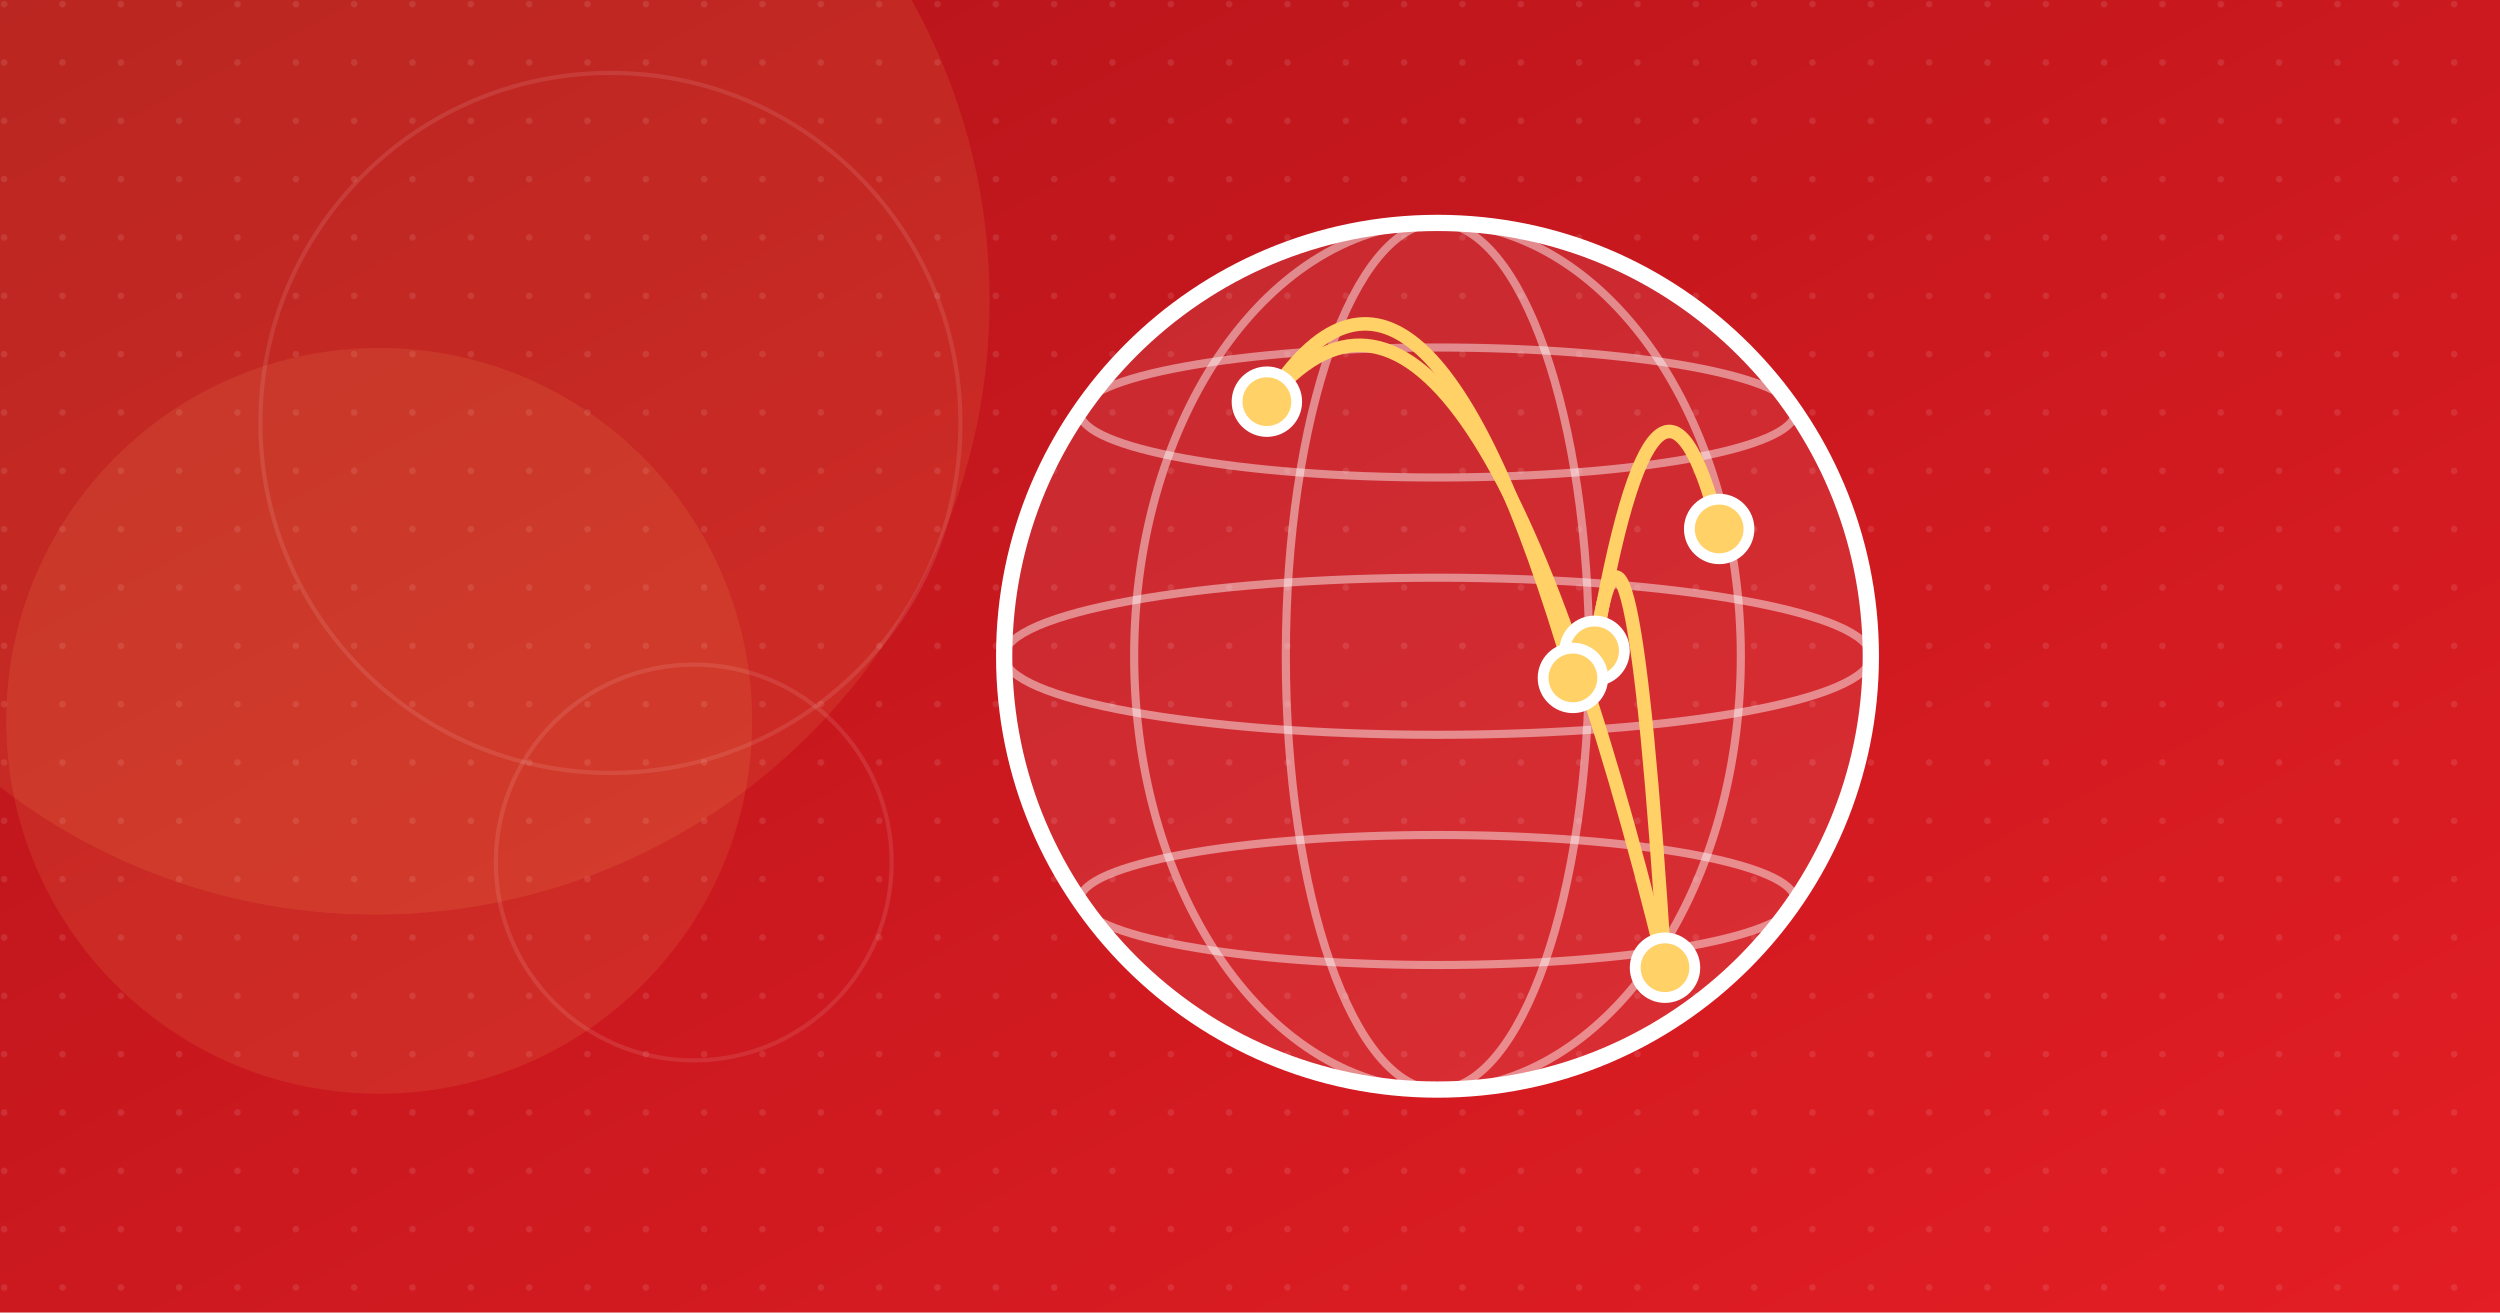
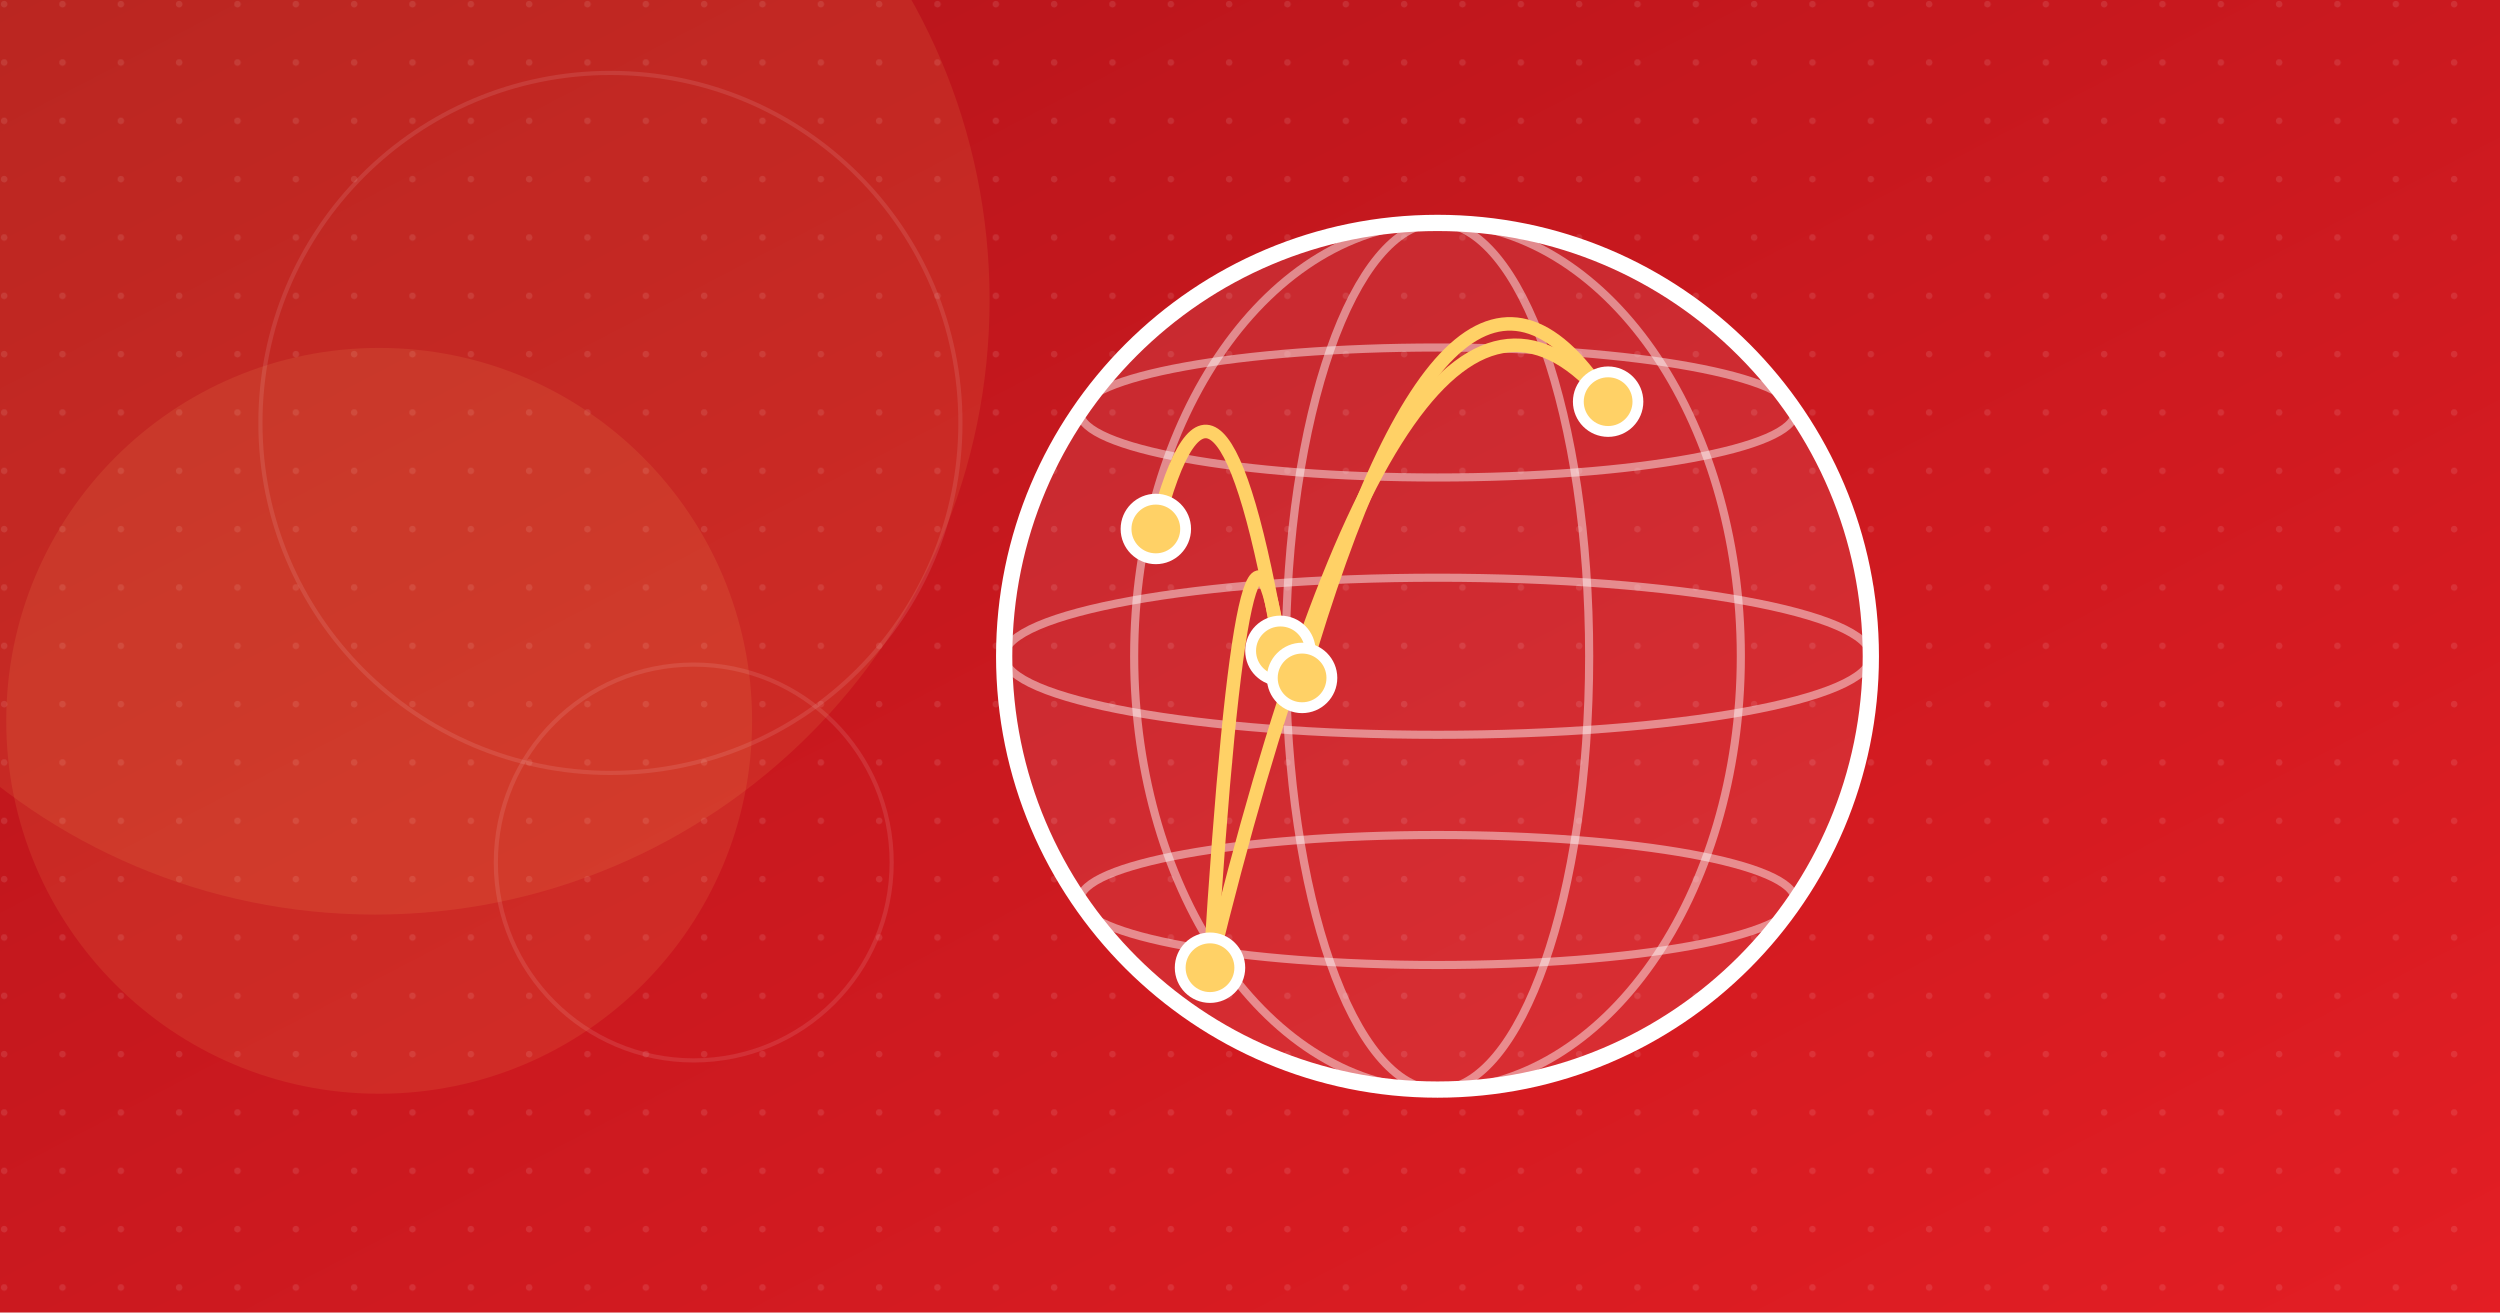
<svg xmlns="http://www.w3.org/2000/svg" viewBox="0 0 1200 630" width="1200" height="630" role="img">
  <defs>
    <linearGradient id="ga4c120" x1="0" y1="0" x2="1" y2="1">
      <stop offset="0" stop-color="#b3141a" />
      <stop offset="1" stop-color="#e31e24" />
    </linearGradient>
    <pattern id="pa4c120" width="28" height="28" patternUnits="userSpaceOnUse">
      <circle cx="2" cy="2" r="1.6" fill="#ffffff" fill-opacity=".10" />
    </pattern>
  </defs>
  <rect width="1200" height="630" fill="url(#ga4c120)" />
  <rect width="1200" height="630" fill="url(#pa4c120)" />
  <circle cx="180" cy="144" r="295" fill="#ffd166" fill-opacity=".10" />
  <circle cx="182" cy="346" r="179" fill="#ffd166" fill-opacity=".10" />
  <circle cx="333" cy="414" r="95" fill="none" stroke="#ffffff" stroke-opacity=".10" stroke-width="2" />
  <circle cx="293" cy="203" r="168" fill="none" stroke="#ffffff" stroke-opacity=".10" stroke-width="2" />
-   <g transform="translate(430 55) scale(1.3)">
+   <g transform="translate(430 55) scale(1.3) translate(400 0) scale(-1 1)">
    <circle cx="200" cy="200" r="160" fill="#ffffff" fill-opacity=".08" stroke="#ffffff" stroke-width="6" />
    <ellipse cx="200" cy="200" rx="56" ry="160" fill="none" stroke="#ffffff" stroke-opacity=".45" stroke-width="3" />
    <ellipse cx="200" cy="200" rx="112" ry="160" fill="none" stroke="#ffffff" stroke-opacity=".45" stroke-width="3" />
    <ellipse cx="200" cy="110" rx="132" ry="24" fill="none" stroke="#ffffff" stroke-opacity=".45" stroke-width="3" />
    <ellipse cx="200" cy="200" rx="160" ry="29" fill="none" stroke="#ffffff" stroke-opacity=".45" stroke-width="3" />
    <ellipse cx="200" cy="290" rx="132" ry="24" fill="none" stroke="#ffffff" stroke-opacity=".45" stroke-width="3" />
    <path d="M304,153 Q281,63 258,198" fill="none" stroke="#ffd166" stroke-width="5" stroke-linecap="round" />
    <path d="M258,198 Q271,108 284,315" fill="none" stroke="#ffd166" stroke-width="5" stroke-linecap="round" />
    <path d="M284,315 Q211,16 137,106" fill="none" stroke="#ffd166" stroke-width="5" stroke-linecap="round" />
    <path d="M137,106 Q194,16 250,208" fill="none" stroke="#ffd166" stroke-width="5" stroke-linecap="round" />
    <circle cx="304" cy="153" r="11" fill="#ffd166" stroke="#ffffff" stroke-width="4" />
    <circle cx="258" cy="198" r="11" fill="#ffd166" stroke="#ffffff" stroke-width="4" />
    <circle cx="284" cy="315" r="11" fill="#ffd166" stroke="#ffffff" stroke-width="4" />
    <circle cx="137" cy="106" r="11" fill="#ffd166" stroke="#ffffff" stroke-width="4" />
    <circle cx="250" cy="208" r="11" fill="#ffd166" stroke="#ffffff" stroke-width="4" />
  </g>
</svg>
